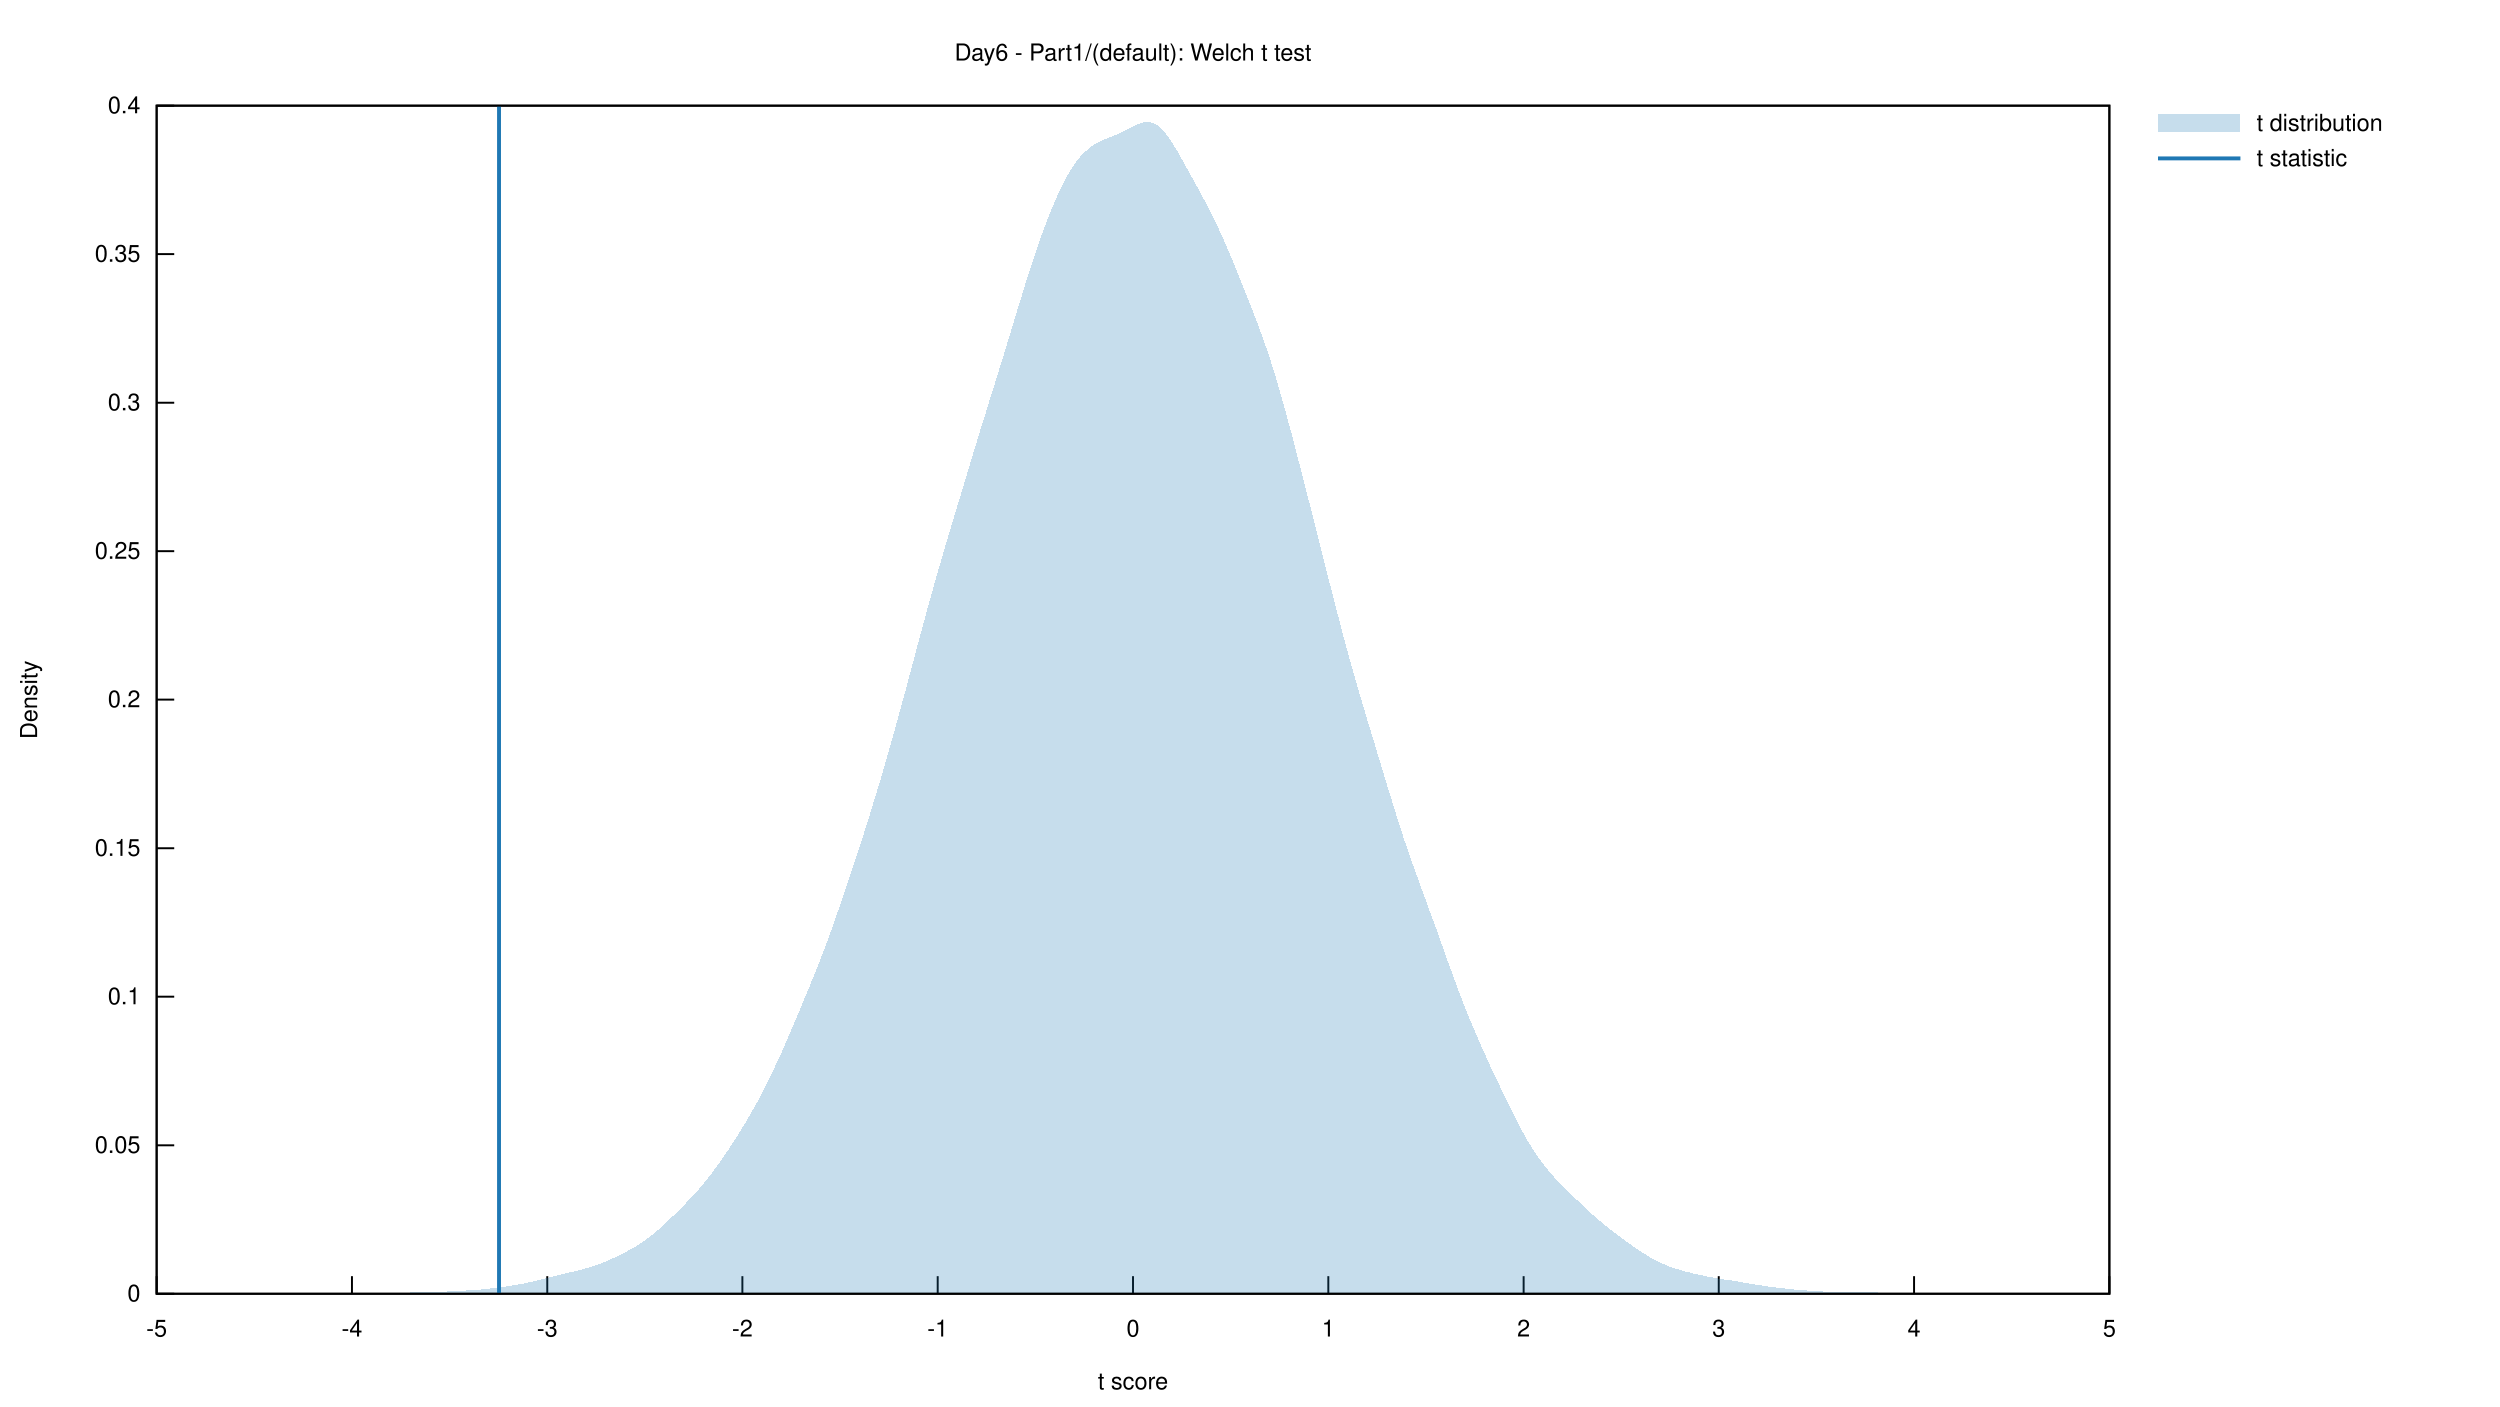
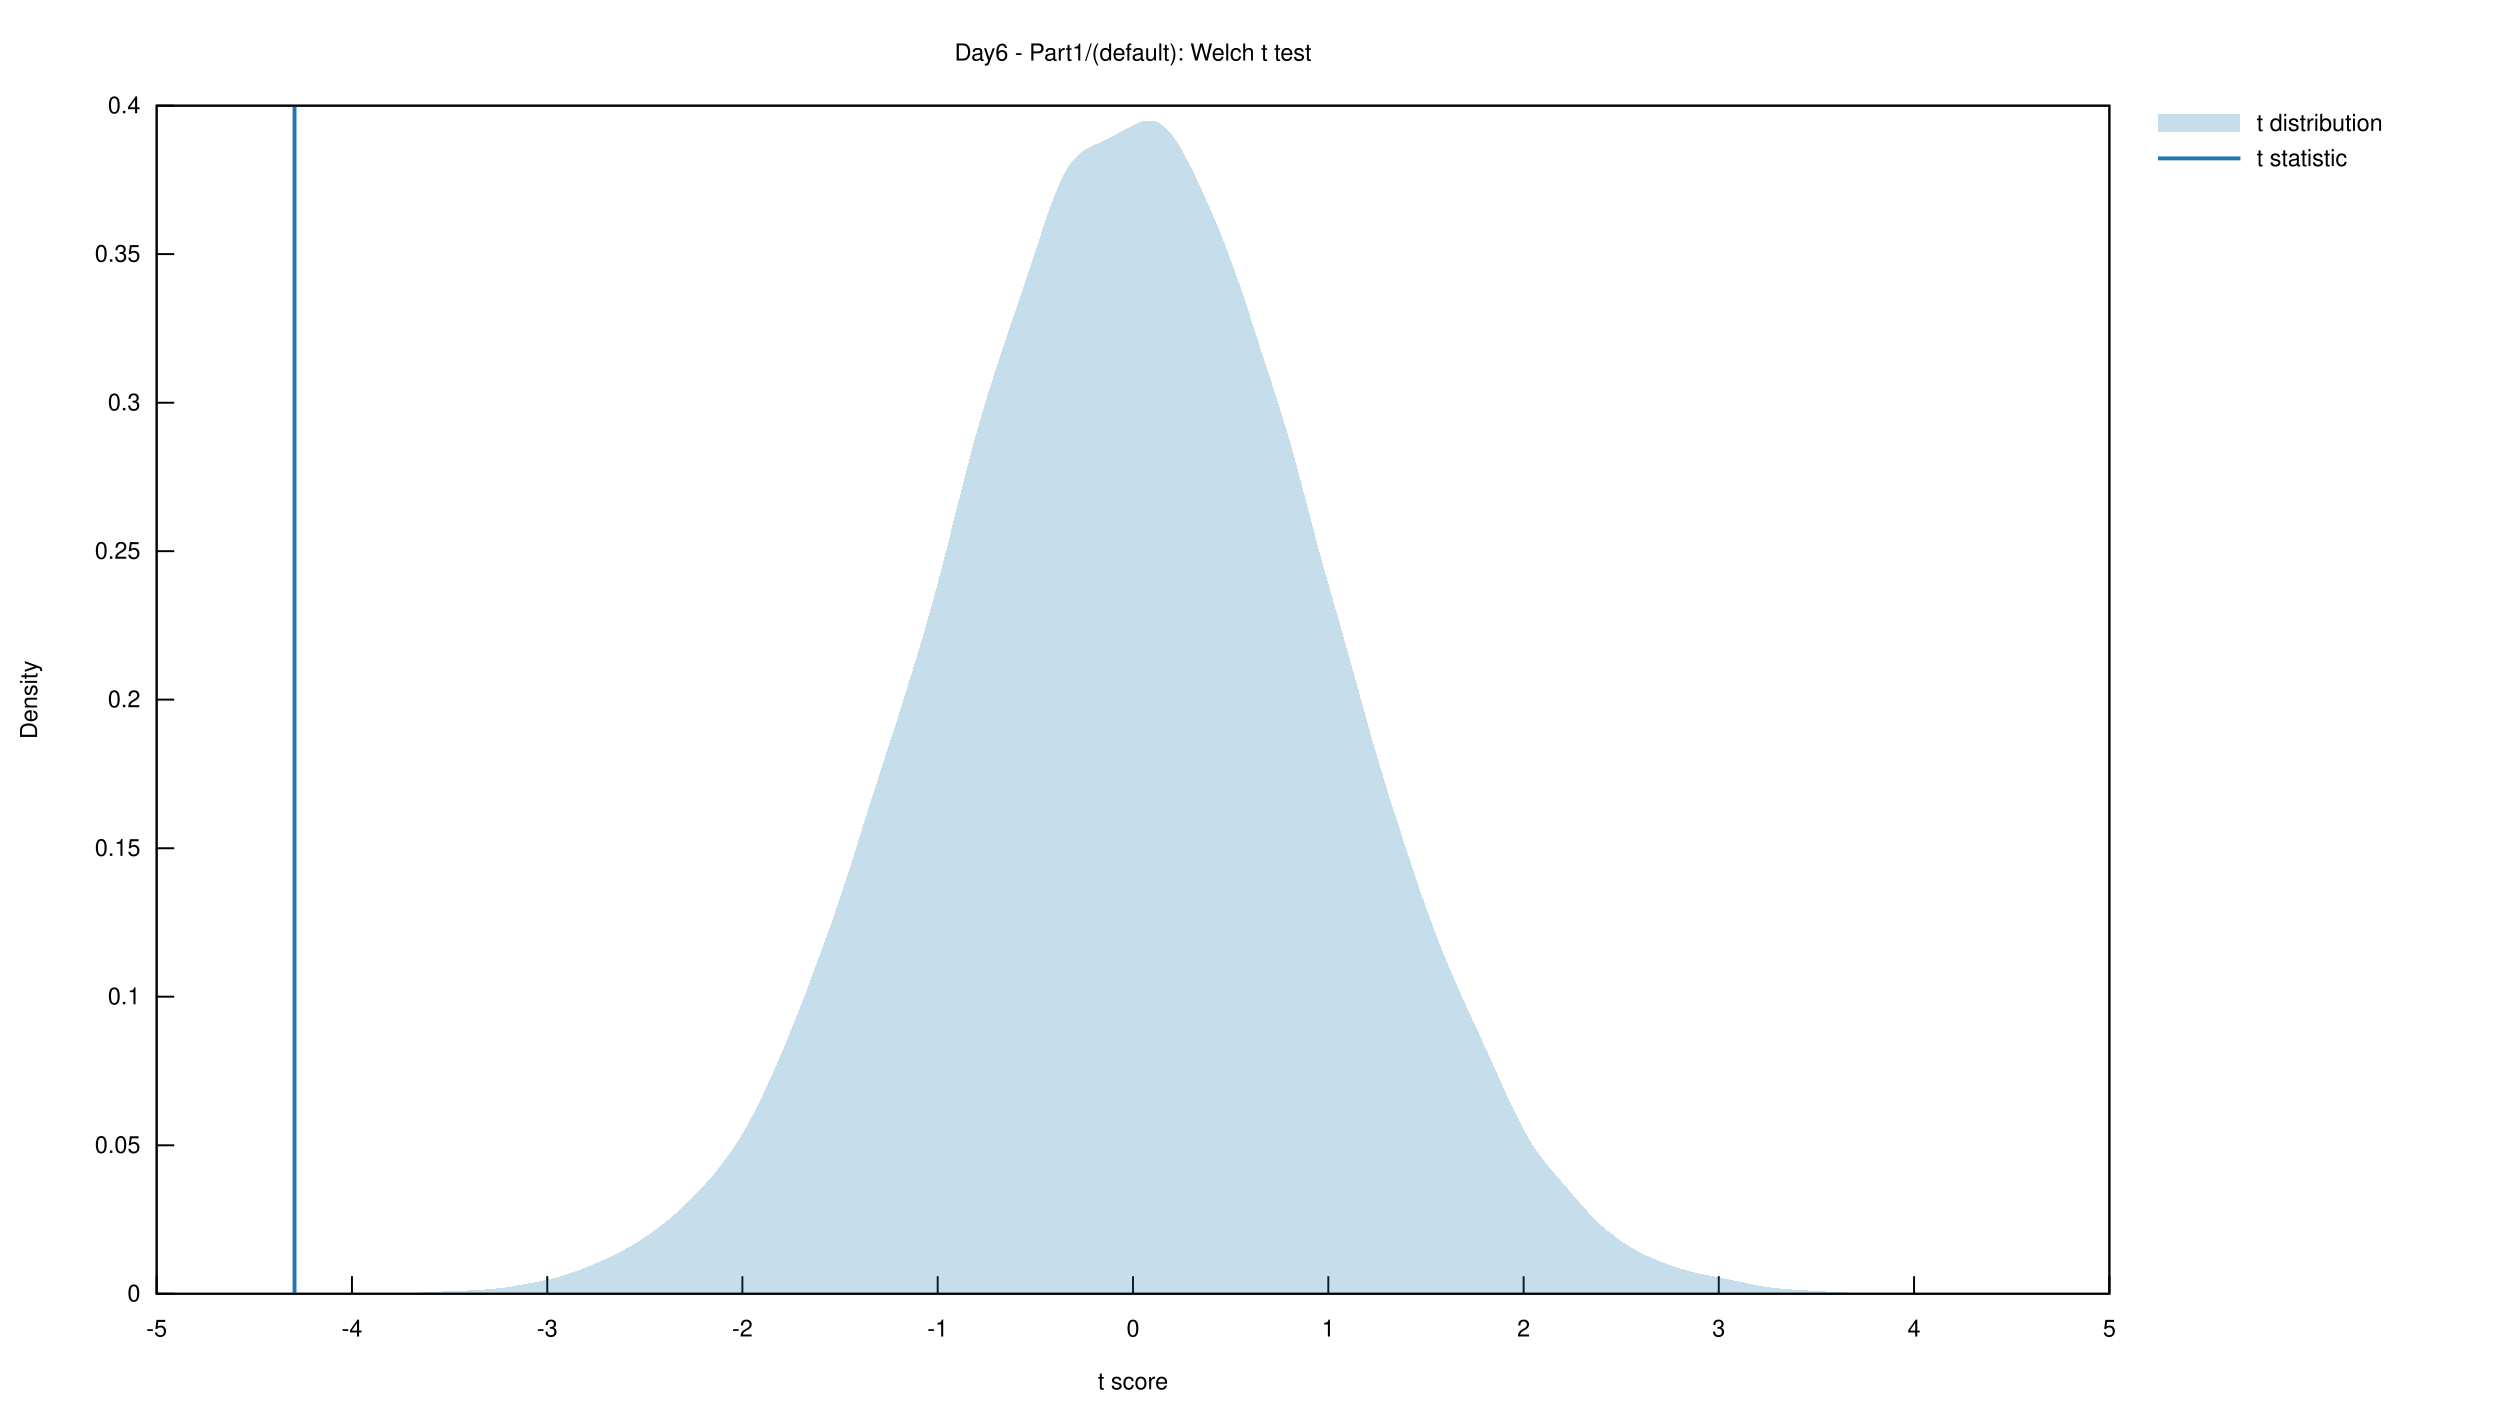
<svg xmlns="http://www.w3.org/2000/svg" xmlns:xlink="http://www.w3.org/1999/xlink" viewBox="0 0 1280 720">
  <g id="gnuplot_canvas">
    <rect x="0" y="0" width="1280" height="720" fill="none" />
    <defs>
      <circle id="gpDot" r="0.5" stroke-width="0.5" stroke="currentColor" />
      <path id="gpPt0" stroke-width="0.222" stroke="currentColor" d="M-1,0 h2 M0,-1 v2" />
      <path id="gpPt1" stroke-width="0.222" stroke="currentColor" d="M-1,-1 L1,1 M1,-1 L-1,1" />
      <path id="gpPt2" stroke-width="0.222" stroke="currentColor" d="M-1,0 L1,0 M0,-1 L0,1 M-1,-1 L1,1 M-1,1 L1,-1" />
      <rect id="gpPt3" stroke-width="0.222" stroke="currentColor" x="-1" y="-1" width="2" height="2" />
      <rect id="gpPt4" stroke-width="0.222" stroke="currentColor" fill="currentColor" x="-1" y="-1" width="2" height="2" />
      <circle id="gpPt5" stroke-width="0.222" stroke="currentColor" cx="0" cy="0" r="1" />
      <use xlink:href="#gpPt5" id="gpPt6" fill="currentColor" stroke="none" />
      <path id="gpPt7" stroke-width="0.222" stroke="currentColor" d="M0,-1.33 L-1.33,0.67 L1.33,0.67 z" />
      <use xlink:href="#gpPt7" id="gpPt8" fill="currentColor" stroke="none" />
      <use xlink:href="#gpPt7" id="gpPt9" stroke="currentColor" transform="rotate(180)" />
      <use xlink:href="#gpPt9" id="gpPt10" fill="currentColor" stroke="none" />
      <use xlink:href="#gpPt3" id="gpPt11" stroke="currentColor" transform="rotate(45)" />
      <use xlink:href="#gpPt11" id="gpPt12" fill="currentColor" stroke="none" />
      <path id="gpPt13" stroke-width="0.222" stroke="currentColor" d="M0,1.330 L1.265,0.411 L0.782,-1.067 L-0.782,-1.076 L-1.265,0.411 z" />
      <use xlink:href="#gpPt13" id="gpPt14" fill="currentColor" stroke="none" />
      <filter id="textbox" filterUnits="objectBoundingBox" x="0" y="0" height="1" width="1">
        <feFlood flood-color="white" flood-opacity="1" result="bgnd" />
        <feComposite in="SourceGraphic" in2="bgnd" operator="atop" />
      </filter>
      <filter id="greybox" filterUnits="objectBoundingBox" x="0" y="0" height="1" width="1">
        <feFlood flood-color="lightgrey" flood-opacity="1" result="grey" />
        <feComposite in="SourceGraphic" in2="grey" operator="atop" />
      </filter>
    </defs>
    <g fill="none" color="white" stroke="currentColor" stroke-width="1.00" stroke-linecap="butt" stroke-linejoin="miter">
</g>
    <g fill="none" color="black" stroke="currentColor" stroke-width="1.00" stroke-linecap="butt" stroke-linejoin="miter">
      <path stroke="black" d="M80.2,662.4 L89.2,662.4  " />
      <g transform="translate(71.9,666.3)" stroke="none" fill="black" font-family="Helvetica" font-size="12.00" text-anchor="end">
        <text>
          <tspan font-family="Helvetica"> 0</tspan>
        </text>
      </g>
    </g>
    <g fill="none" color="black" stroke="currentColor" stroke-width="1.00" stroke-linecap="butt" stroke-linejoin="miter">
      <path stroke="black" d="M80.2,586.4 L89.2,586.4  " />
      <g transform="translate(71.9,590.3)" stroke="none" fill="black" font-family="Helvetica" font-size="12.00" text-anchor="end">
        <text>
          <tspan font-family="Helvetica"> 0.05</tspan>
        </text>
      </g>
    </g>
    <g fill="none" color="black" stroke="currentColor" stroke-width="1.00" stroke-linecap="butt" stroke-linejoin="miter">
      <path stroke="black" d="M80.2,510.3 L89.2,510.3  " />
      <g transform="translate(71.9,514.2)" stroke="none" fill="black" font-family="Helvetica" font-size="12.00" text-anchor="end">
        <text>
          <tspan font-family="Helvetica"> 0.1</tspan>
        </text>
      </g>
    </g>
    <g fill="none" color="black" stroke="currentColor" stroke-width="1.00" stroke-linecap="butt" stroke-linejoin="miter">
      <path stroke="black" d="M80.2,434.3 L89.2,434.3  " />
      <g transform="translate(71.9,438.2)" stroke="none" fill="black" font-family="Helvetica" font-size="12.00" text-anchor="end">
        <text>
          <tspan font-family="Helvetica"> 0.15</tspan>
        </text>
      </g>
    </g>
    <g fill="none" color="black" stroke="currentColor" stroke-width="1.00" stroke-linecap="butt" stroke-linejoin="miter">
      <path stroke="black" d="M80.2,358.2 L89.2,358.2  " />
      <g transform="translate(71.9,362.1)" stroke="none" fill="black" font-family="Helvetica" font-size="12.00" text-anchor="end">
        <text>
          <tspan font-family="Helvetica"> 0.2</tspan>
        </text>
      </g>
    </g>
    <g fill="none" color="black" stroke="currentColor" stroke-width="1.00" stroke-linecap="butt" stroke-linejoin="miter">
      <path stroke="black" d="M80.2,282.2 L89.2,282.2  " />
      <g transform="translate(71.9,286.1)" stroke="none" fill="black" font-family="Helvetica" font-size="12.00" text-anchor="end">
        <text>
          <tspan font-family="Helvetica"> 0.25</tspan>
        </text>
      </g>
    </g>
    <g fill="none" color="black" stroke="currentColor" stroke-width="1.00" stroke-linecap="butt" stroke-linejoin="miter">
      <path stroke="black" d="M80.2,206.2 L89.2,206.2  " />
      <g transform="translate(71.9,210.1)" stroke="none" fill="black" font-family="Helvetica" font-size="12.00" text-anchor="end">
        <text>
          <tspan font-family="Helvetica"> 0.3</tspan>
        </text>
      </g>
    </g>
    <g fill="none" color="black" stroke="currentColor" stroke-width="1.00" stroke-linecap="butt" stroke-linejoin="miter">
      <path stroke="black" d="M80.2,130.1 L89.2,130.1  " />
      <g transform="translate(71.9,134.0)" stroke="none" fill="black" font-family="Helvetica" font-size="12.00" text-anchor="end">
        <text>
          <tspan font-family="Helvetica"> 0.35</tspan>
        </text>
      </g>
    </g>
    <g fill="none" color="black" stroke="currentColor" stroke-width="1.00" stroke-linecap="butt" stroke-linejoin="miter">
      <path stroke="black" d="M80.2,54.1 L89.2,54.1  " />
      <g transform="translate(71.9,58.0)" stroke="none" fill="black" font-family="Helvetica" font-size="12.00" text-anchor="end">
        <text>
          <tspan font-family="Helvetica"> 0.4</tspan>
        </text>
      </g>
    </g>
    <g fill="none" color="black" stroke="currentColor" stroke-width="1.00" stroke-linecap="butt" stroke-linejoin="miter">
      <path stroke="black" d="M80.2,662.4 L80.2,653.4  " />
      <g transform="translate(80.2,684.3)" stroke="none" fill="black" font-family="Helvetica" font-size="12.00" text-anchor="middle">
        <text>
          <tspan font-family="Helvetica">-5</tspan>
        </text>
      </g>
    </g>
    <g fill="none" color="black" stroke="currentColor" stroke-width="1.00" stroke-linecap="butt" stroke-linejoin="miter">
      <path stroke="black" d="M180.2,662.4 L180.2,653.4  " />
      <g transform="translate(180.2,684.3)" stroke="none" fill="black" font-family="Helvetica" font-size="12.00" text-anchor="middle">
        <text>
          <tspan font-family="Helvetica">-4</tspan>
        </text>
      </g>
    </g>
    <g fill="none" color="black" stroke="currentColor" stroke-width="1.00" stroke-linecap="butt" stroke-linejoin="miter">
      <path stroke="black" d="M280.2,662.4 L280.2,653.4  " />
      <g transform="translate(280.2,684.3)" stroke="none" fill="black" font-family="Helvetica" font-size="12.00" text-anchor="middle">
        <text>
          <tspan font-family="Helvetica">-3</tspan>
        </text>
      </g>
    </g>
    <g fill="none" color="black" stroke="currentColor" stroke-width="1.00" stroke-linecap="butt" stroke-linejoin="miter">
      <path stroke="black" d="M380.1,662.4 L380.1,653.4  " />
      <g transform="translate(380.1,684.3)" stroke="none" fill="black" font-family="Helvetica" font-size="12.00" text-anchor="middle">
        <text>
          <tspan font-family="Helvetica">-2</tspan>
        </text>
      </g>
    </g>
    <g fill="none" color="black" stroke="currentColor" stroke-width="1.00" stroke-linecap="butt" stroke-linejoin="miter">
      <path stroke="black" d="M480.1,662.4 L480.1,653.4  " />
      <g transform="translate(480.1,684.3)" stroke="none" fill="black" font-family="Helvetica" font-size="12.00" text-anchor="middle">
        <text>
          <tspan font-family="Helvetica">-1</tspan>
        </text>
      </g>
    </g>
    <g fill="none" color="black" stroke="currentColor" stroke-width="1.00" stroke-linecap="butt" stroke-linejoin="miter">
      <path stroke="black" d="M580.1,662.4 L580.1,653.4  " />
      <g transform="translate(580.1,684.3)" stroke="none" fill="black" font-family="Helvetica" font-size="12.00" text-anchor="middle">
        <text>
          <tspan font-family="Helvetica"> 0</tspan>
        </text>
      </g>
    </g>
    <g fill="none" color="black" stroke="currentColor" stroke-width="1.00" stroke-linecap="butt" stroke-linejoin="miter">
      <path stroke="black" d="M680.1,662.4 L680.1,653.4  " />
      <g transform="translate(680.1,684.3)" stroke="none" fill="black" font-family="Helvetica" font-size="12.00" text-anchor="middle">
        <text>
          <tspan font-family="Helvetica"> 1</tspan>
        </text>
      </g>
    </g>
    <g fill="none" color="black" stroke="currentColor" stroke-width="1.00" stroke-linecap="butt" stroke-linejoin="miter">
      <path stroke="black" d="M780.1,662.4 L780.1,653.4  " />
      <g transform="translate(780.1,684.3)" stroke="none" fill="black" font-family="Helvetica" font-size="12.00" text-anchor="middle">
        <text>
          <tspan font-family="Helvetica"> 2</tspan>
        </text>
      </g>
    </g>
    <g fill="none" color="black" stroke="currentColor" stroke-width="1.00" stroke-linecap="butt" stroke-linejoin="miter">
      <path stroke="black" d="M880.0,662.4 L880.0,653.4  " />
      <g transform="translate(880.0,684.3)" stroke="none" fill="black" font-family="Helvetica" font-size="12.00" text-anchor="middle">
        <text>
          <tspan font-family="Helvetica"> 3</tspan>
        </text>
      </g>
    </g>
    <g fill="none" color="black" stroke="currentColor" stroke-width="1.00" stroke-linecap="butt" stroke-linejoin="miter">
      <path stroke="black" d="M980.0,662.4 L980.0,653.4  " />
      <g transform="translate(980.0,684.3)" stroke="none" fill="black" font-family="Helvetica" font-size="12.00" text-anchor="middle">
        <text>
          <tspan font-family="Helvetica"> 4</tspan>
        </text>
      </g>
    </g>
    <g fill="none" color="black" stroke="currentColor" stroke-width="1.00" stroke-linecap="butt" stroke-linejoin="miter">
      <path stroke="black" d="M1080.0,662.4 L1080.0,653.4  " />
      <g transform="translate(1080.0,684.3)" stroke="none" fill="black" font-family="Helvetica" font-size="12.00" text-anchor="middle">
        <text>
          <tspan font-family="Helvetica"> 5</tspan>
        </text>
      </g>
    </g>
    <g fill="none" color="black" stroke="currentColor" stroke-width="1.00" stroke-linecap="butt" stroke-linejoin="miter">
</g>
    <g fill="none" color="black" stroke="currentColor" stroke-width="1.00" stroke-linecap="butt" stroke-linejoin="miter">
      <path stroke="black" d="M80.2,54.1 L80.2,662.4 L1080.0,662.4 L1080.0,54.1 L80.2,54.1 Z  " />
    </g>
    <g fill="none" color="black" stroke="currentColor" stroke-width="1.00" stroke-linecap="butt" stroke-linejoin="miter">
      <g transform="translate(19.0,358.3) rotate(270)" stroke="none" fill="black" font-family="Helvetica" font-size="12.00" text-anchor="middle">
        <text>
          <tspan font-family="Helvetica">Density</tspan>
        </text>
      </g>
    </g>
    <g fill="none" color="black" stroke="currentColor" stroke-width="1.00" stroke-linecap="butt" stroke-linejoin="miter">
      <g transform="translate(580.1,711.3)" stroke="none" fill="black" font-family="Helvetica" font-size="12.00" text-anchor="middle">
        <text>
          <tspan font-family="Helvetica">t score</tspan>
        </text>
      </g>
    </g>
    <g fill="none" color="black" stroke="currentColor" stroke-width="1.00" stroke-linecap="butt" stroke-linejoin="miter">
</g>
    <g id="gnuplot_plot_1">
      <g fill="none" color="black" stroke="currentColor" stroke-width="1.00" stroke-linecap="butt" stroke-linejoin="miter">
        <g transform="translate(1155.4,67.0)" stroke="none" fill="black" font-family="Helvetica" font-size="12.00" text-anchor="start">
          <text>
            <tspan font-family="Helvetica">t distribution</tspan>
          </text>
        </g>
      </g>
      <g fill="none" color="black" stroke="currentColor" stroke-width="1.00" stroke-linecap="butt" stroke-linejoin="miter">
        <g stroke="none" shape-rendering="crispEdges">
          <polygon fill="rgb( 31, 120, 180)" fill-opacity="0.25" points="1104.9,67.6 1147.1,67.6 1147.1,58.6 1104.9,58.6 " />
-           <polygon fill="rgb( 31, 120, 180)" fill-opacity="0.25" points="131.2,662.4 133.1,662.4 134.9,662.4 136.8,662.4 138.7,662.4 140.5,662.4 142.4,662.4 144.2,662.4 146.1,662.4 148.0,662.4 149.8,662.4 151.7,662.4 153.5,662.4 155.4,662.3 157.3,662.3 159.1,662.3 161.0,662.3 162.8,662.3 164.7,662.3 166.5,662.3 168.4,662.3 170.3,662.3 172.1,662.3 174.0,662.3 175.8,662.3 177.7,662.2 179.6,662.2 181.4,662.2 183.3,662.2 185.1,662.2 187.0,662.2 188.9,662.1 190.7,662.1 192.6,662.1 194.4,662.1 196.3,662.0 198.1,662.0 200.0,661.9 201.9,661.9 203.7,661.9 205.6,661.8 207.4,661.8 209.3,661.8 211.2,661.7 213.0,661.7 214.9,661.7 216.7,661.6 218.6,661.6 220.5,661.6 222.3,661.5 224.2,661.4 226.0,661.4 227.9,661.3 229.7,661.2 231.6,661.2 233.5,661.1 235.3,661.0 237.2,660.9 239.0,660.7 240.9,660.6 242.8,660.5 244.6,660.3 246.5,660.2 248.3,660.0 250.2,659.8 252.1,659.6 253.9,659.4 255.8,659.1 257.6,658.9 259.5,658.6 261.3,658.3 263.2,658.0 265.1,657.7 266.9,657.4 268.8,657.0 270.6,656.6 272.5,656.2 274.4,655.8 276.2,655.3 278.1,654.9 279.9,654.4 281.8,653.9 283.7,653.4 285.5,652.9 287.4,652.5 289.2,652.0 291.1,651.6 293.0,651.2 294.8,650.7 296.7,650.3 298.5,649.8 300.4,649.3 302.2,648.7 304.1,648.1 306.0,647.5 307.8,646.8 309.7,646.1 311.5,645.3 313.4,644.4 315.3,643.6 317.1,642.7 319.0,641.7 320.8,640.8 322.7,639.7 324.6,638.7 326.4,637.6 328.3,636.4 330.1,635.1 332.0,633.7 333.8,632.3 335.7,630.8 337.6,629.2 339.4,627.5 341.3,625.8 343.1,624.0 345.0,622.2 346.9,620.4 348.7,618.5 350.6,616.6 352.4,614.7 354.3,612.7 356.2,610.7 358.0,608.6 359.9,606.4 361.7,604.1 363.6,601.8 365.4,599.3 367.3,596.8 369.2,594.2 371.0,591.5 372.9,588.7 374.7,585.9 376.6,583.0 378.5,580.0 380.3,577.0 382.2,573.9 384.0,570.7 385.9,567.5 387.8,564.1 389.6,560.7 391.5,557.1 393.3,553.4 395.2,549.6 397.0,545.6 398.9,541.6 400.8,537.4 402.6,533.2 404.5,528.8 406.3,524.5 408.2,520.1 410.1,515.7 411.9,511.2 413.8,506.8 415.6,502.2 417.5,497.6 419.4,492.9 421.2,488.1 423.1,483.2 424.9,478.2 426.8,473.0 428.6,467.7 430.5,462.4 432.4,456.9 434.2,451.4 436.1,445.8 437.9,440.1 439.8,434.4 441.7,428.6 443.5,422.8 445.4,416.9 447.2,410.9 449.1,404.8 451.0,398.6 452.8,392.2 454.7,385.8 456.5,379.3 458.4,372.6 460.2,365.9 462.1,359.1 464.0,352.2 465.8,345.2 467.7,338.3 469.5,331.3 471.4,324.4 473.3,317.5 475.1,310.7 477.0,304.0 478.8,297.4 480.7,290.9 482.6,284.5 484.4,278.2 486.3,272.0 488.1,265.8 490.0,259.6 491.9,253.4 493.7,247.3 495.6,241.1 497.4,235.0 499.3,228.8 501.1,222.8 503.0,216.7 504.9,210.7 506.7,204.8 508.6,198.8 510.4,192.9 512.3,186.9 514.2,180.8 516.0,174.7 517.9,168.6 519.7,162.5 521.6,156.4 523.5,150.3 525.3,144.3 527.2,138.5 529.0,132.8 530.9,127.3 532.7,122.0 534.6,116.8 536.5,111.9 538.3,107.3 540.2,102.8 542.0,98.7 543.9,94.8 545.8,91.2 547.6,87.9 549.5,85.0 551.3,82.4 553.2,80.1 555.1,78.2 556.9,76.5 558.8,75.0 560.6,73.8 562.5,72.8 564.3,71.9 566.2,71.1 568.1,70.3 569.9,69.6 571.8,68.8 573.6,68.0 575.5,67.1 577.4,66.2 579.2,65.2 581.1,64.3 582.9,63.5 584.8,62.8 586.7,62.5 588.5,62.5 590.4,62.9 592.2,63.9 594.1,65.3 595.9,67.2 597.8,69.6 599.7,72.3 601.5,75.3 603.4,78.4 605.2,81.7 607.1,85.1 609.0,88.5 610.8,91.8 612.7,95.2 614.5,98.6 616.4,102.0 618.3,105.5 620.1,109.1 622.0,112.9 623.8,116.8 625.7,120.9 627.5,125.1 629.4,129.5 631.3,133.9 633.1,138.4 635.0,143.0 636.8,147.6 638.7,152.3 640.6,157.0 642.4,161.8 644.3,166.7 646.1,171.8 648.0,177.1 649.9,182.6 651.7,188.4 653.6,194.5 655.4,200.8 657.3,207.4 659.1,214.1 661.0,221.0 662.9,228.1 664.7,235.3 666.6,242.5 668.4,249.8 670.3,257.1 672.2,264.5 674.0,271.9 675.9,279.3 677.7,286.6 679.6,294.0 681.5,301.3 683.3,308.5 685.2,315.7 687.0,322.8 688.9,329.7 690.7,336.5 692.6,343.1 694.5,349.6 696.3,356.0 698.2,362.3 700.0,368.4 701.9,374.6 703.8,380.7 705.6,386.9 707.5,393.0 709.3,399.2 711.2,405.3 713.1,411.4 714.9,417.3 716.8,423.2 718.6,428.9 720.5,434.4 722.4,439.8 724.2,445.0 726.1,450.2 727.9,455.2 729.8,460.3 731.6,465.4 733.5,470.5 735.4,475.6 737.2,480.8 739.1,486.0 740.9,491.2 742.8,496.4 744.7,501.5 746.5,506.5 748.4,511.4 750.2,516.2 752.1,520.8 754.0,525.3 755.8,529.6 757.7,533.9 759.5,538.1 761.4,542.1 763.2,546.2 765.1,550.2 767.0,554.1 768.8,558.0 770.7,561.9 772.5,565.7 774.4,569.5 776.3,573.2 778.1,576.8 780.0,580.2 781.8,583.5 783.7,586.6 785.6,589.5 787.4,592.3 789.3,594.9 791.1,597.3 793.0,599.6 794.8,601.7 796.7,603.8 798.6,605.7 800.4,607.6 802.3,609.5 804.1,611.3 806.0,613.1 807.9,614.8 809.7,616.6 811.6,618.4 813.4,620.1 815.3,621.8 817.2,623.4 819.0,625.0 820.9,626.6 822.7,628.1 824.6,629.6 826.4,631.0 828.3,632.4 830.2,633.8 832.0,635.2 833.9,636.5 835.7,637.8 837.6,639.1 839.5,640.4 841.3,641.6 843.2,642.7 845.0,643.9 846.9,644.9 848.8,645.9 850.6,646.7 852.5,647.5 854.3,648.3 856.2,649.0 858.0,649.6 859.9,650.1 861.8,650.7 863.6,651.2 865.5,651.6 867.3,652.1 869.2,652.5 871.1,652.9 872.9,653.3 874.8,653.7 876.6,654.0 878.5,654.4 880.4,654.7 882.2,655.0 884.1,655.3 885.9,655.5 887.8,655.8 889.6,656.1 891.5,656.5 893.4,656.8 895.2,657.1 897.1,657.4 898.9,657.7 900.8,658.0 902.7,658.3 904.5,658.6 906.4,658.8 908.2,659.0 910.1,659.3 912.0,659.5 913.8,659.7 915.7,659.9 917.5,660.1 919.4,660.3 921.2,660.4 923.1,660.6 925.0,660.7 926.8,660.9 928.7,661.0 930.5,661.1 932.4,661.2 934.3,661.3 936.1,661.3 938.0,661.4 939.8,661.4 941.7,661.5 943.6,661.5 945.4,661.5 947.3,661.5 949.1,661.5 951.0,661.6 952.9,661.6 954.7,661.6 956.6,661.7 958.4,661.7 960.3,661.7 962.1,661.8 964.0,661.8 965.9,661.9 967.7,661.9 969.6,662.0 971.4,662.0 973.3,662.0 975.2,662.1 977.0,662.1 978.9,662.1 980.7,662.1 982.6,662.2 984.5,662.2 986.3,662.2 988.2,662.2 990.0,662.2 991.9,662.3 993.7,662.3 995.6,662.3 997.5,662.3 999.3,662.3 1001.2,662.3 1003.0,662.3 1004.9,662.3 1006.8,662.3 1008.6,662.3 1010.5,662.3 1012.3,662.3 1014.2,662.3 1016.1,662.3 1017.9,662.3 1019.8,662.3 1021.6,662.3 1023.5,662.3 1025.3,662.3 1027.2,662.3 1029.1,662.3 1030.9,662.3 1032.8,662.3 1034.6,662.3 1036.5,662.3 1038.4,662.4 1040.2,662.4 1042.1,662.4 1043.9,662.4 1045.8,662.4 1047.7,662.4 1049.5,662.4 1051.4,662.4 1053.2,662.4 1055.1,662.4 1056.9,662.4 1058.8,662.4 1058.8,662.4 1056.9,662.4 1055.1,662.4 1053.2,662.4 1051.4,662.4 1049.5,662.4 1047.7,662.4 1045.8,662.4 1043.9,662.4 1042.1,662.4 1040.2,662.4 1038.4,662.4 1036.5,662.4 1034.6,662.4 1032.8,662.4 1030.9,662.4 1029.1,662.4 1027.2,662.4 1025.3,662.4 1023.5,662.4 1021.6,662.4 1019.8,662.4 1017.9,662.4 1016.1,662.4 1014.2,662.4 1012.3,662.4 1010.5,662.4 1008.6,662.4 1006.8,662.4 1004.9,662.4 1003.0,662.4 1001.2,662.4 999.3,662.4 997.5,662.4 995.6,662.4 993.7,662.4 991.9,662.4 990.0,662.4 988.2,662.4 986.3,662.4 984.5,662.4 982.6,662.4 980.7,662.4 978.9,662.4 977.0,662.4 975.2,662.4 973.3,662.4 971.4,662.4 969.6,662.4 967.7,662.4 965.9,662.4 964.0,662.4 962.1,662.4 960.3,662.4 958.4,662.4 956.6,662.4 954.7,662.4 952.9,662.4 951.0,662.4 949.1,662.4 947.3,662.4 945.4,662.4 943.6,662.4 941.7,662.4 939.8,662.4 938.0,662.4 936.1,662.4 934.3,662.4 932.4,662.4 930.5,662.4 928.7,662.4 926.8,662.4 925.0,662.4 923.1,662.4 921.2,662.4 919.4,662.4 917.5,662.4 915.7,662.4 913.8,662.4 912.0,662.4 910.1,662.4 908.2,662.4 906.4,662.4 904.5,662.4 902.7,662.4 900.8,662.4 898.9,662.4 897.1,662.4 895.2,662.4 893.4,662.4 891.5,662.4 889.6,662.4 887.8,662.4 885.9,662.4 884.1,662.4 882.2,662.4 880.4,662.4 878.5,662.4 876.6,662.4 874.8,662.4 872.9,662.4 871.1,662.4 869.2,662.4 867.3,662.4 865.5,662.4 863.6,662.4 861.8,662.4 859.9,662.4 858.0,662.4 856.2,662.4 854.3,662.4 852.5,662.4 850.6,662.4 848.8,662.4 846.9,662.4 845.0,662.4 843.2,662.4 841.3,662.4 839.5,662.4 837.6,662.4 835.7,662.4 833.9,662.4 832.0,662.4 830.2,662.4 828.3,662.4 826.4,662.4 824.6,662.4 822.7,662.4 820.9,662.4 819.0,662.4 817.2,662.4 815.3,662.4 813.4,662.4 811.6,662.4 809.7,662.4 807.9,662.4 806.0,662.4 804.1,662.4 802.3,662.4 800.4,662.4 798.6,662.4 796.7,662.4 794.8,662.4 793.0,662.4 791.1,662.4 789.3,662.4 787.4,662.4 785.6,662.4 783.7,662.4 781.8,662.4 780.0,662.4 778.1,662.4 776.3,662.4 774.4,662.4 772.5,662.4 770.7,662.4 768.8,662.4 767.0,662.4 765.1,662.4 763.2,662.4 761.4,662.4 759.5,662.4 757.7,662.4 755.8,662.4 754.0,662.4 752.1,662.4 750.2,662.4 748.4,662.4 746.5,662.4 744.7,662.4 742.8,662.4 740.9,662.4 739.1,662.4 737.2,662.4 735.4,662.4 733.5,662.4 731.6,662.4 729.8,662.4 727.9,662.4 726.1,662.4 724.2,662.4 722.4,662.4 720.5,662.4 718.6,662.4 716.8,662.4 714.9,662.4 713.1,662.4 711.2,662.4 709.3,662.4 707.5,662.4 705.6,662.4 703.8,662.4 701.9,662.4 700.0,662.4 698.2,662.4 696.3,662.4 694.5,662.4 692.6,662.4 690.7,662.4 688.9,662.4 687.0,662.4 685.2,662.4 683.3,662.4 681.5,662.4 679.6,662.4 677.7,662.4 675.9,662.4 674.0,662.4 672.2,662.4 670.3,662.4 668.4,662.4 666.6,662.4 664.7,662.4 662.9,662.4 661.0,662.4 659.1,662.4 657.3,662.4 655.4,662.4 653.6,662.4 651.7,662.4 649.9,662.4 648.0,662.4 646.1,662.4 644.3,662.4 642.4,662.4 640.6,662.4 638.7,662.4 636.8,662.4 635.0,662.4 633.1,662.4 631.3,662.4 629.4,662.4 627.5,662.4 625.7,662.4 623.8,662.4 622.0,662.4 620.1,662.4 618.3,662.4 616.4,662.4 614.5,662.4 612.7,662.4 610.8,662.4 609.0,662.4 607.1,662.4 605.2,662.4 603.4,662.4 601.5,662.4 599.7,662.4 597.8,662.4 595.9,662.4 594.1,662.4 592.2,662.4 590.4,662.4 588.5,662.4 586.7,662.4 584.8,662.4 582.9,662.4 581.1,662.4 579.2,662.4 577.4,662.4 575.5,662.4 573.6,662.4 571.8,662.4 569.9,662.4 568.1,662.4 566.2,662.4 564.3,662.4 562.5,662.4 560.6,662.4 558.8,662.4 556.9,662.4 555.1,662.4 553.2,662.4 551.3,662.4 549.5,662.4 547.6,662.4 545.8,662.4 543.9,662.4 542.0,662.4 540.2,662.4 538.3,662.4 536.5,662.4 534.6,662.4 532.7,662.4 530.9,662.4 529.0,662.4 527.2,662.4 525.3,662.4 523.5,662.4 521.6,662.4 519.7,662.4 517.9,662.4 516.0,662.4 514.2,662.4 512.3,662.4 510.4,662.4 508.6,662.4 506.7,662.4 504.9,662.4 503.0,662.4 501.1,662.4 499.3,662.4 497.4,662.4 495.6,662.4 493.7,662.4 491.9,662.4 490.0,662.4 488.1,662.4 486.3,662.4 484.4,662.4 482.6,662.4 480.7,662.4 478.8,662.4 477.0,662.4 475.1,662.4 473.3,662.4 471.4,662.4 469.5,662.4 467.7,662.4 465.8,662.4 464.0,662.4 462.1,662.4 460.2,662.4 458.4,662.4 456.5,662.4 454.7,662.4 452.8,662.4 451.0,662.4 449.1,662.4 447.2,662.4 445.4,662.4 443.5,662.4 441.7,662.4 439.8,662.4 437.9,662.4 436.1,662.4 434.2,662.4 432.4,662.4 430.5,662.4 428.6,662.4 426.8,662.4 424.9,662.4 423.1,662.4 421.2,662.4 419.4,662.4 417.5,662.4 415.6,662.4 413.8,662.4 411.9,662.4 410.1,662.4 408.2,662.4 406.3,662.4 404.5,662.4 402.6,662.4 400.8,662.4 398.9,662.4 397.0,662.4 395.2,662.4 393.3,662.4 391.5,662.4 389.6,662.4 387.8,662.4 385.9,662.4 384.0,662.4 382.2,662.4 380.3,662.4 378.5,662.4 376.6,662.4 374.7,662.4 372.9,662.4 371.0,662.4 369.2,662.4 367.3,662.4 365.4,662.4 363.6,662.4 361.7,662.4 359.9,662.4 358.0,662.4 356.2,662.4 354.3,662.4 352.4,662.4 350.6,662.4 348.7,662.4 346.9,662.4 345.0,662.4 343.1,662.4 341.3,662.4 339.4,662.4 337.6,662.4 335.7,662.4 333.8,662.4 332.0,662.4 330.1,662.4 328.3,662.4 326.4,662.4 324.6,662.4 322.7,662.4 320.8,662.4 319.0,662.4 317.1,662.4 315.3,662.4 313.4,662.4 311.5,662.4 309.7,662.4 307.8,662.4 306.0,662.4 304.1,662.4 302.2,662.4 300.4,662.4 298.5,662.4 296.7,662.4 294.8,662.4 293.0,662.4 291.1,662.4 289.2,662.4 287.4,662.4 285.5,662.4 283.7,662.4 281.8,662.4 279.9,662.4 278.1,662.4 276.2,662.4 274.4,662.4 272.5,662.4 270.6,662.4 268.8,662.4 266.9,662.4 265.1,662.4 263.2,662.4 261.3,662.4 259.5,662.4 257.6,662.4 255.8,662.4 253.9,662.4 252.1,662.4 250.2,662.4 248.3,662.4 246.5,662.4 244.6,662.4 242.8,662.4 240.9,662.4 239.0,662.4 237.2,662.4 235.3,662.4 233.5,662.4 231.6,662.4 229.7,662.4 227.9,662.4 226.0,662.4 224.2,662.4 222.3,662.4 220.5,662.4 218.6,662.4 216.7,662.4 214.9,662.4 213.0,662.4 211.2,662.4 209.3,662.4 207.4,662.4 205.6,662.4 203.7,662.4 201.9,662.4 200.0,662.4 198.1,662.4 196.3,662.4 194.4,662.4 192.6,662.4 190.7,662.4 188.9,662.4 187.0,662.4 185.1,662.4 183.3,662.4 181.4,662.4 179.6,662.4 177.7,662.4 175.8,662.4 174.0,662.4 172.1,662.4 170.3,662.4 168.4,662.4 166.5,662.4 164.7,662.4 162.8,662.4 161.0,662.4 159.1,662.4 157.3,662.4 155.4,662.4 153.5,662.4 151.7,662.4 149.8,662.4 148.0,662.4 146.1,662.4 144.2,662.4 142.4,662.4 140.5,662.4 138.7,662.4 136.8,662.4 134.9,662.4 133.1,662.4 131.2,662.4 " />
+           <polygon fill="rgb( 31, 120, 180)" fill-opacity="0.25" points="120.3,662.4 122.0,662.4 123.8,662.4 125.6,662.4 127.4,662.4 129.2,662.4 131.0,662.4 132.7,662.4 134.5,662.4 136.3,662.4 138.1,662.3 139.9,662.3 141.7,662.3 143.5,662.3 145.2,662.3 147.0,662.3 148.8,662.3 150.6,662.2 152.4,662.2 154.2,662.2 156.0,662.2 157.7,662.2 159.5,662.2 161.3,662.2 163.1,662.2 164.9,662.2 166.7,662.2 168.4,662.2 170.2,662.2 172.0,662.2 173.8,662.2 175.6,662.2 177.4,662.2 179.2,662.2 180.9,662.2 182.7,662.2 184.5,662.2 186.3,662.3 188.1,662.3 189.9,662.3 191.6,662.3 193.4,662.2 195.2,662.2 197.0,662.2 198.8,662.2 200.6,662.2 202.4,662.1 204.1,662.1 205.9,662.0 207.7,662.0 209.5,661.9 211.3,661.9 213.1,661.8 214.9,661.8 216.6,661.7 218.4,661.6 220.2,661.5 222.0,661.5 223.8,661.4 225.6,661.3 227.3,661.2 229.1,661.1 230.9,661.1 232.7,661.0 234.5,660.9 236.3,660.8 238.1,660.8 239.8,660.7 241.6,660.6 243.4,660.5 245.2,660.4 247.0,660.3 248.8,660.2 250.5,660.0 252.3,659.9 254.1,659.7 255.9,659.5 257.7,659.3 259.5,659.0 261.3,658.8 263.0,658.5 264.8,658.2 266.6,657.9 268.4,657.6 270.2,657.2 272.0,656.9 273.8,656.5 275.5,656.2 277.3,655.8 279.1,655.4 280.9,655.0 282.7,654.6 284.5,654.2 286.2,653.7 288.0,653.2 289.8,652.6 291.6,652.0 293.4,651.4 295.2,650.8 297.0,650.1 298.7,649.4 300.5,648.7 302.3,648.0 304.1,647.2 305.9,646.5 307.7,645.7 309.5,644.9 311.2,644.1 313.0,643.3 314.8,642.4 316.6,641.5 318.4,640.5 320.2,639.5 321.9,638.5 323.7,637.5 325.5,636.4 327.3,635.3 329.1,634.1 330.9,632.9 332.7,631.7 334.4,630.5 336.2,629.2 338.0,627.8 339.8,626.4 341.6,625.0 343.4,623.5 345.1,622.0 346.9,620.4 348.7,618.7 350.5,617.0 352.3,615.3 354.1,613.6 355.9,611.7 357.6,609.9 359.4,608.0 361.2,606.0 363.0,604.0 364.8,602.0 366.6,599.8 368.4,597.6 370.1,595.3 371.9,592.9 373.7,590.4 375.5,587.8 377.3,585.0 379.1,582.2 380.8,579.2 382.6,576.1 384.4,572.8 386.2,569.4 388.0,565.9 389.8,562.2 391.6,558.4 393.3,554.6 395.1,550.6 396.9,546.6 398.7,542.5 400.5,538.4 402.3,534.1 404.0,529.8 405.8,525.4 407.6,520.9 409.4,516.3 411.2,511.7 413.0,507.0 414.8,502.3 416.5,497.5 418.3,492.7 420.1,487.9 421.9,483.1 423.7,478.1 425.5,473.1 427.3,468.1 429.0,462.9 430.8,457.6 432.6,452.2 434.4,446.7 436.2,441.1 438.0,435.4 439.7,429.7 441.5,424.0 443.3,418.3 445.1,412.6 446.9,407.0 448.7,401.4 450.5,395.9 452.2,390.4 454.0,384.9 455.8,379.4 457.6,373.9 459.4,368.3 461.2,362.7 462.9,357.1 464.7,351.4 466.5,345.6 468.3,339.8 470.1,333.9 471.9,327.9 473.7,321.8 475.4,315.6 477.2,309.2 479.0,302.7 480.8,296.0 482.6,289.2 484.4,282.2 486.2,275.2 487.9,268.0 489.7,260.9 491.5,253.8 493.3,246.7 495.1,239.8 496.9,233.0 498.6,226.4 500.4,220.0 502.2,213.7 504.0,207.7 505.8,201.8 507.6,196.1 509.4,190.5 511.1,185.0 512.9,179.6 514.7,174.3 516.5,169.0 518.3,163.8 520.1,158.6 521.8,153.4 523.6,148.1 525.4,142.8 527.2,137.4 529.0,132.0 530.8,126.5 532.6,121.1 534.3,115.7 536.1,110.4 537.9,105.3 539.7,100.6 541.5,96.2 543.3,92.2 545.1,88.6 546.8,85.6 548.6,83.0 550.4,80.9 552.2,79.1 554.0,77.7 555.8,76.5 557.5,75.5 559.3,74.7 561.1,73.8 562.9,73.1 564.7,72.3 566.5,71.4 568.3,70.5 570.0,69.6 571.8,68.6 573.6,67.6 575.4,66.6 577.2,65.6 579.0,64.7 580.8,63.8 582.5,63.0 584.3,62.3 586.1,61.9 587.9,61.7 589.7,61.7 591.5,62.1 593.2,62.9 595.0,64.0 596.8,65.5 598.6,67.3 600.4,69.5 602.2,72.1 604.0,74.9 605.7,77.9 607.5,81.2 609.3,84.7 611.1,88.3 612.9,92.0 614.7,95.8 616.4,99.8 618.2,103.8 620.0,107.9 621.8,112.0 623.6,116.3 625.4,120.7 627.2,125.2 628.9,129.9 630.7,134.7 632.5,139.6 634.3,144.7 636.1,150.0 637.9,155.3 639.7,160.8 641.4,166.3 643.2,171.8 645.0,177.3 646.8,182.8 648.6,188.3 650.4,193.8 652.1,199.3 653.9,204.8 655.7,210.5 657.5,216.3 659.3,222.2 661.1,228.4 662.9,234.8 664.6,241.3 666.4,248.0 668.2,254.8 670.0,261.6 671.8,268.4 673.6,275.1 675.3,281.8 677.1,288.3 678.9,294.7 680.7,301.0 682.5,307.2 684.3,313.4 686.1,319.6 687.8,325.9 689.6,332.2 691.4,338.6 693.2,345.0 695.0,351.5 696.8,358.0 698.6,364.4 700.3,370.8 702.1,377.1 703.9,383.3 705.7,389.4 707.5,395.4 709.3,401.2 711.0,407.0 712.8,412.6 714.6,418.2 716.4,423.7 718.2,429.2 720.0,434.7 721.8,440.1 723.5,445.5 725.3,450.8 727.1,456.0 728.9,461.2 730.7,466.2 732.5,471.1 734.2,475.9 736.0,480.5 737.8,485.1 739.6,489.5 741.4,493.8 743.2,498.0 745.0,502.2 746.7,506.2 748.5,510.2 750.3,514.2 752.1,518.1 753.9,522.0 755.7,525.9 757.5,529.7 759.2,533.6 761.0,537.5 762.8,541.5 764.6,545.4 766.4,549.4 768.2,553.3 769.9,557.3 771.7,561.2 773.5,565.0 775.3,568.8 777.1,572.4 778.9,575.9 780.7,579.2 782.4,582.4 784.2,585.4 786.0,588.1 787.8,590.7 789.6,593.1 791.4,595.4 793.2,597.6 794.9,599.7 796.7,601.7 798.5,603.8 800.3,605.9 802.1,607.9 803.9,610.0 805.6,612.1 807.4,614.2 809.2,616.3 811.0,618.3 812.8,620.3 814.6,622.2 816.4,624.0 818.1,625.7 819.9,627.4 821.7,628.9 823.5,630.4 825.3,631.8 827.1,633.2 828.8,634.5 830.6,635.8 832.4,637.0 834.2,638.1 836.0,639.2 837.8,640.2 839.6,641.2 841.3,642.1 843.1,642.9 844.9,643.7 846.7,644.5 848.5,645.2 850.3,646.0 852.1,646.6 853.8,647.3 855.6,647.9 857.4,648.6 859.2,649.1 861.0,649.7 862.8,650.2 864.5,650.7 866.3,651.1 868.1,651.6 869.9,652.0 871.7,652.4 873.5,652.7 875.3,653.1 877.0,653.4 878.8,653.8 880.6,654.1 882.4,654.5 884.2,654.9 886.0,655.2 887.7,655.6 889.5,656.0 891.3,656.4 893.1,656.7 894.9,657.1 896.7,657.5 898.5,657.8 900.2,658.2 902.0,658.5 903.8,658.8 905.6,659.0 907.4,659.3 909.2,659.5 911.0,659.7 912.7,659.8 914.5,660.0 916.3,660.1 918.1,660.3 919.9,660.4 921.7,660.5 923.4,660.6 925.2,660.7 927.0,660.8 928.8,660.9 930.6,661.0 932.4,661.1 934.2,661.2 935.9,661.3 937.7,661.4 939.5,661.5 941.3,661.5 943.1,661.6 944.9,661.7 946.6,661.8 948.4,661.8 950.2,661.9 952.0,661.9 953.8,662.0 955.6,662.0 957.4,662.0 959.1,662.1 960.9,662.1 962.7,662.1 964.5,662.1 966.3,662.2 968.1,662.2 969.9,662.2 971.6,662.2 973.4,662.2 975.2,662.2 977.0,662.2 978.8,662.2 980.6,662.3 982.3,662.3 984.1,662.3 985.9,662.3 987.7,662.3 989.5,662.3 991.3,662.3 993.1,662.4 994.8,662.4 996.6,662.4 998.4,662.4 1000.2,662.4 1002.0,662.4 1003.8,662.4 1005.6,662.4 1007.3,662.4 1009.1,662.4 1010.9,662.4 1010.9,662.4 1009.1,662.4 1007.3,662.4 1005.6,662.4 1003.8,662.4 1002.0,662.4 1000.2,662.4 998.4,662.4 996.6,662.4 994.8,662.4 993.1,662.4 991.3,662.4 989.5,662.4 987.7,662.4 985.9,662.4 984.1,662.4 982.3,662.4 980.6,662.4 978.8,662.4 977.0,662.4 975.2,662.4 973.4,662.4 971.6,662.4 969.9,662.4 968.1,662.4 966.3,662.4 964.5,662.4 962.7,662.4 960.9,662.4 959.1,662.4 957.4,662.4 955.6,662.4 953.8,662.4 952.0,662.4 950.2,662.4 948.4,662.4 946.6,662.4 944.9,662.4 943.1,662.4 941.3,662.4 939.5,662.4 937.7,662.4 935.9,662.4 934.2,662.4 932.4,662.4 930.6,662.4 928.8,662.4 927.0,662.4 925.2,662.4 923.4,662.4 921.7,662.4 919.9,662.4 918.1,662.4 916.3,662.4 914.5,662.4 912.7,662.4 911.0,662.4 909.2,662.4 907.4,662.4 905.6,662.4 903.8,662.4 902.0,662.4 900.2,662.4 898.5,662.4 896.7,662.4 894.9,662.4 893.1,662.4 891.3,662.4 889.5,662.4 887.7,662.4 886.0,662.4 884.2,662.4 882.4,662.4 880.6,662.4 878.8,662.4 877.0,662.4 875.3,662.4 873.5,662.4 871.7,662.4 869.9,662.4 868.1,662.4 866.3,662.4 864.5,662.4 862.8,662.4 861.0,662.4 859.2,662.4 857.4,662.4 855.6,662.4 853.8,662.4 852.1,662.4 850.3,662.4 848.5,662.4 846.7,662.4 844.9,662.4 843.1,662.4 841.3,662.4 839.6,662.4 837.8,662.4 836.0,662.4 834.2,662.4 832.4,662.4 830.6,662.4 828.8,662.4 827.1,662.4 825.3,662.4 823.5,662.4 821.7,662.4 819.9,662.4 818.1,662.4 816.4,662.4 814.6,662.4 812.8,662.4 811.0,662.4 809.2,662.4 807.4,662.4 805.6,662.4 803.9,662.4 802.1,662.4 800.3,662.4 798.5,662.4 796.7,662.4 794.9,662.4 793.2,662.4 791.4,662.4 789.6,662.4 787.8,662.4 786.0,662.4 784.2,662.4 782.4,662.4 780.7,662.4 778.9,662.4 777.1,662.4 775.3,662.4 773.5,662.4 771.7,662.4 769.9,662.4 768.2,662.4 766.4,662.4 764.6,662.4 762.8,662.4 761.0,662.4 759.2,662.4 757.5,662.4 755.7,662.4 753.9,662.4 752.1,662.4 750.3,662.4 748.5,662.4 746.7,662.4 745.0,662.4 743.2,662.4 741.4,662.4 739.6,662.4 737.8,662.4 736.0,662.4 734.2,662.4 732.5,662.4 730.7,662.4 728.9,662.4 727.1,662.4 725.3,662.4 723.5,662.4 721.8,662.4 720.0,662.4 718.2,662.4 716.4,662.4 714.6,662.4 712.8,662.4 711.0,662.4 709.3,662.4 707.5,662.4 705.7,662.4 703.9,662.4 702.1,662.4 700.3,662.4 698.6,662.4 696.8,662.4 695.0,662.4 693.2,662.4 691.4,662.4 689.6,662.4 687.8,662.4 686.1,662.4 684.3,662.4 682.5,662.4 680.7,662.4 678.9,662.4 677.1,662.4 675.3,662.4 673.6,662.4 671.8,662.4 670.0,662.4 668.2,662.4 666.4,662.4 664.6,662.4 662.9,662.4 661.1,662.4 659.3,662.4 657.5,662.4 655.7,662.4 653.9,662.4 652.1,662.4 650.4,662.4 648.6,662.4 646.8,662.4 645.0,662.4 643.2,662.4 641.4,662.4 639.7,662.4 637.9,662.4 636.1,662.4 634.3,662.4 632.5,662.4 630.7,662.4 628.9,662.4 627.2,662.4 625.4,662.4 623.6,662.4 621.8,662.4 620.0,662.4 618.2,662.4 616.4,662.4 614.7,662.4 612.9,662.4 611.1,662.4 609.3,662.4 607.5,662.4 605.7,662.4 604.0,662.4 602.2,662.4 600.4,662.4 598.6,662.4 596.8,662.4 595.0,662.4 593.2,662.4 591.5,662.4 589.7,662.4 587.9,662.4 586.1,662.4 584.3,662.4 582.5,662.4 580.8,662.4 579.0,662.4 577.2,662.4 575.4,662.4 573.6,662.4 571.8,662.4 570.0,662.4 568.3,662.4 566.5,662.4 564.7,662.4 562.9,662.4 561.1,662.4 559.3,662.4 557.5,662.4 555.8,662.4 554.0,662.4 552.2,662.4 550.4,662.4 548.6,662.4 546.8,662.4 545.1,662.4 543.3,662.4 541.5,662.4 539.7,662.4 537.9,662.4 536.1,662.4 534.3,662.4 532.6,662.4 530.8,662.4 529.0,662.4 527.2,662.4 525.4,662.4 523.6,662.4 521.8,662.4 520.1,662.4 518.3,662.4 516.5,662.4 514.7,662.4 512.9,662.4 511.1,662.4 509.4,662.4 507.6,662.4 505.8,662.4 504.0,662.4 502.2,662.4 500.4,662.4 498.6,662.4 496.9,662.4 495.1,662.4 493.3,662.4 491.5,662.4 489.7,662.4 487.9,662.4 486.2,662.4 484.4,662.4 482.6,662.4 480.8,662.4 479.0,662.4 477.2,662.4 475.4,662.4 473.7,662.4 471.9,662.4 470.1,662.4 468.3,662.4 466.5,662.4 464.7,662.4 462.9,662.4 461.2,662.4 459.4,662.4 457.6,662.4 455.8,662.4 454.0,662.4 452.2,662.4 450.5,662.4 448.7,662.4 446.9,662.4 445.1,662.4 443.3,662.4 441.5,662.4 439.7,662.4 438.0,662.4 436.2,662.4 434.4,662.4 432.6,662.4 430.8,662.4 429.0,662.4 427.3,662.4 425.5,662.4 423.7,662.4 421.9,662.4 420.1,662.4 418.3,662.4 416.5,662.4 414.8,662.4 413.0,662.4 411.2,662.4 409.4,662.4 407.6,662.4 405.8,662.4 404.0,662.4 402.3,662.4 400.5,662.4 398.7,662.4 396.9,662.4 395.1,662.4 393.3,662.4 391.6,662.4 389.8,662.4 388.0,662.4 386.2,662.4 384.4,662.4 382.6,662.4 380.8,662.4 379.1,662.4 377.3,662.4 375.5,662.4 373.7,662.4 371.9,662.4 370.1,662.4 368.4,662.4 366.6,662.4 364.8,662.4 363.0,662.4 361.2,662.4 359.4,662.4 357.6,662.4 355.9,662.4 354.1,662.4 352.3,662.4 350.5,662.4 348.7,662.4 346.9,662.4 345.1,662.4 343.4,662.4 341.6,662.4 339.8,662.4 338.0,662.4 336.2,662.4 334.4,662.4 332.7,662.4 330.9,662.4 329.1,662.4 327.3,662.4 325.5,662.4 323.7,662.4 321.9,662.4 320.2,662.4 318.4,662.4 316.6,662.4 314.8,662.4 313.0,662.4 311.2,662.4 309.5,662.4 307.7,662.4 305.9,662.4 304.1,662.4 302.3,662.4 300.5,662.4 298.7,662.4 297.0,662.4 295.2,662.4 293.4,662.4 291.6,662.4 289.8,662.4 288.0,662.4 286.2,662.4 284.5,662.4 282.7,662.4 280.9,662.4 279.1,662.4 277.3,662.4 275.5,662.4 273.8,662.4 272.0,662.4 270.2,662.4 268.4,662.4 266.6,662.4 264.8,662.4 263.0,662.4 261.3,662.4 259.5,662.4 257.7,662.4 255.9,662.4 254.1,662.4 252.3,662.4 250.5,662.4 248.8,662.4 247.0,662.4 245.2,662.4 243.4,662.4 241.6,662.4 239.8,662.4 238.1,662.4 236.3,662.4 234.5,662.4 232.7,662.4 230.9,662.4 229.1,662.4 227.3,662.4 225.6,662.4 223.8,662.4 222.0,662.4 220.2,662.4 218.4,662.4 216.6,662.4 214.9,662.4 213.1,662.4 211.3,662.4 209.5,662.4 207.7,662.4 205.9,662.4 204.1,662.4 202.4,662.4 200.6,662.4 198.8,662.4 197.0,662.4 195.2,662.4 193.4,662.4 191.6,662.4 189.9,662.4 188.1,662.4 186.3,662.4 184.5,662.4 182.7,662.4 180.9,662.4 179.2,662.4 177.4,662.4 175.6,662.4 173.8,662.4 172.0,662.4 170.2,662.4 168.4,662.4 166.7,662.4 164.9,662.4 163.1,662.4 161.3,662.4 159.5,662.4 157.7,662.4 156.0,662.4 154.2,662.4 152.4,662.4 150.6,662.4 148.8,662.4 147.0,662.4 145.2,662.4 143.5,662.4 141.7,662.4 139.9,662.4 138.1,662.4 136.3,662.4 134.5,662.4 132.7,662.4 131.0,662.4 129.2,662.4 127.4,662.4 125.6,662.4 123.8,662.4 122.0,662.4 120.3,662.4 " />
        </g>
      </g>
    </g>
    <g id="gnuplot_plot_2">
      <g fill="none" color="white" stroke="rgb( 31, 120, 180)" stroke-width="2.00" stroke-linecap="butt" stroke-linejoin="miter">
</g>
      <g fill="none" color="black" stroke="currentColor" stroke-width="2.00" stroke-linecap="butt" stroke-linejoin="miter">
        <g transform="translate(1155.4,85.0)" stroke="none" fill="black" font-family="Helvetica" font-size="12.00" text-anchor="start">
          <text>
            <tspan font-family="Helvetica">t statistic</tspan>
          </text>
        </g>
      </g>
      <g fill="none" color="black" stroke="currentColor" stroke-width="2.00" stroke-linecap="butt" stroke-linejoin="miter">
-         <path stroke="rgb( 31, 120, 180)" d="M1104.9,81.1 L1147.1,81.1 M255.5,662.4 L255.5,54.1  " />
+         <path stroke="rgb( 31, 120, 180)" d="M1104.9,81.1 L1147.1,81.1 M150.8,662.4 L150.8,54.1  " />
      </g>
    </g>
    <g fill="none" color="black" stroke="currentColor" stroke-width="2.00" stroke-linecap="butt" stroke-linejoin="miter">
</g>
    <g fill="none" color="black" stroke="black" stroke-width="1.00" stroke-linecap="butt" stroke-linejoin="miter">
</g>
    <g fill="none" color="black" stroke="currentColor" stroke-width="1.00" stroke-linecap="butt" stroke-linejoin="miter">
      <path stroke="black" d="M80.2,54.1 L80.2,662.4 L1080.0,662.4 L1080.0,54.1 L80.2,54.1 Z  " />
    </g>
    <g fill="none" color="black" stroke="currentColor" stroke-width="1.00" stroke-linecap="butt" stroke-linejoin="miter">
      <g transform="translate(580.1,31.0)" stroke="none" fill="black" font-family="Helvetica" font-size="12.00" text-anchor="middle">
        <text>
          <tspan font-family="Helvetica">Day6 - Part1/(default): Welch t test</tspan>
        </text>
      </g>
    </g>
    <g fill="none" color="black" stroke="currentColor" stroke-width="1.00" stroke-linecap="butt" stroke-linejoin="miter">
</g>
  </g>
</svg>
